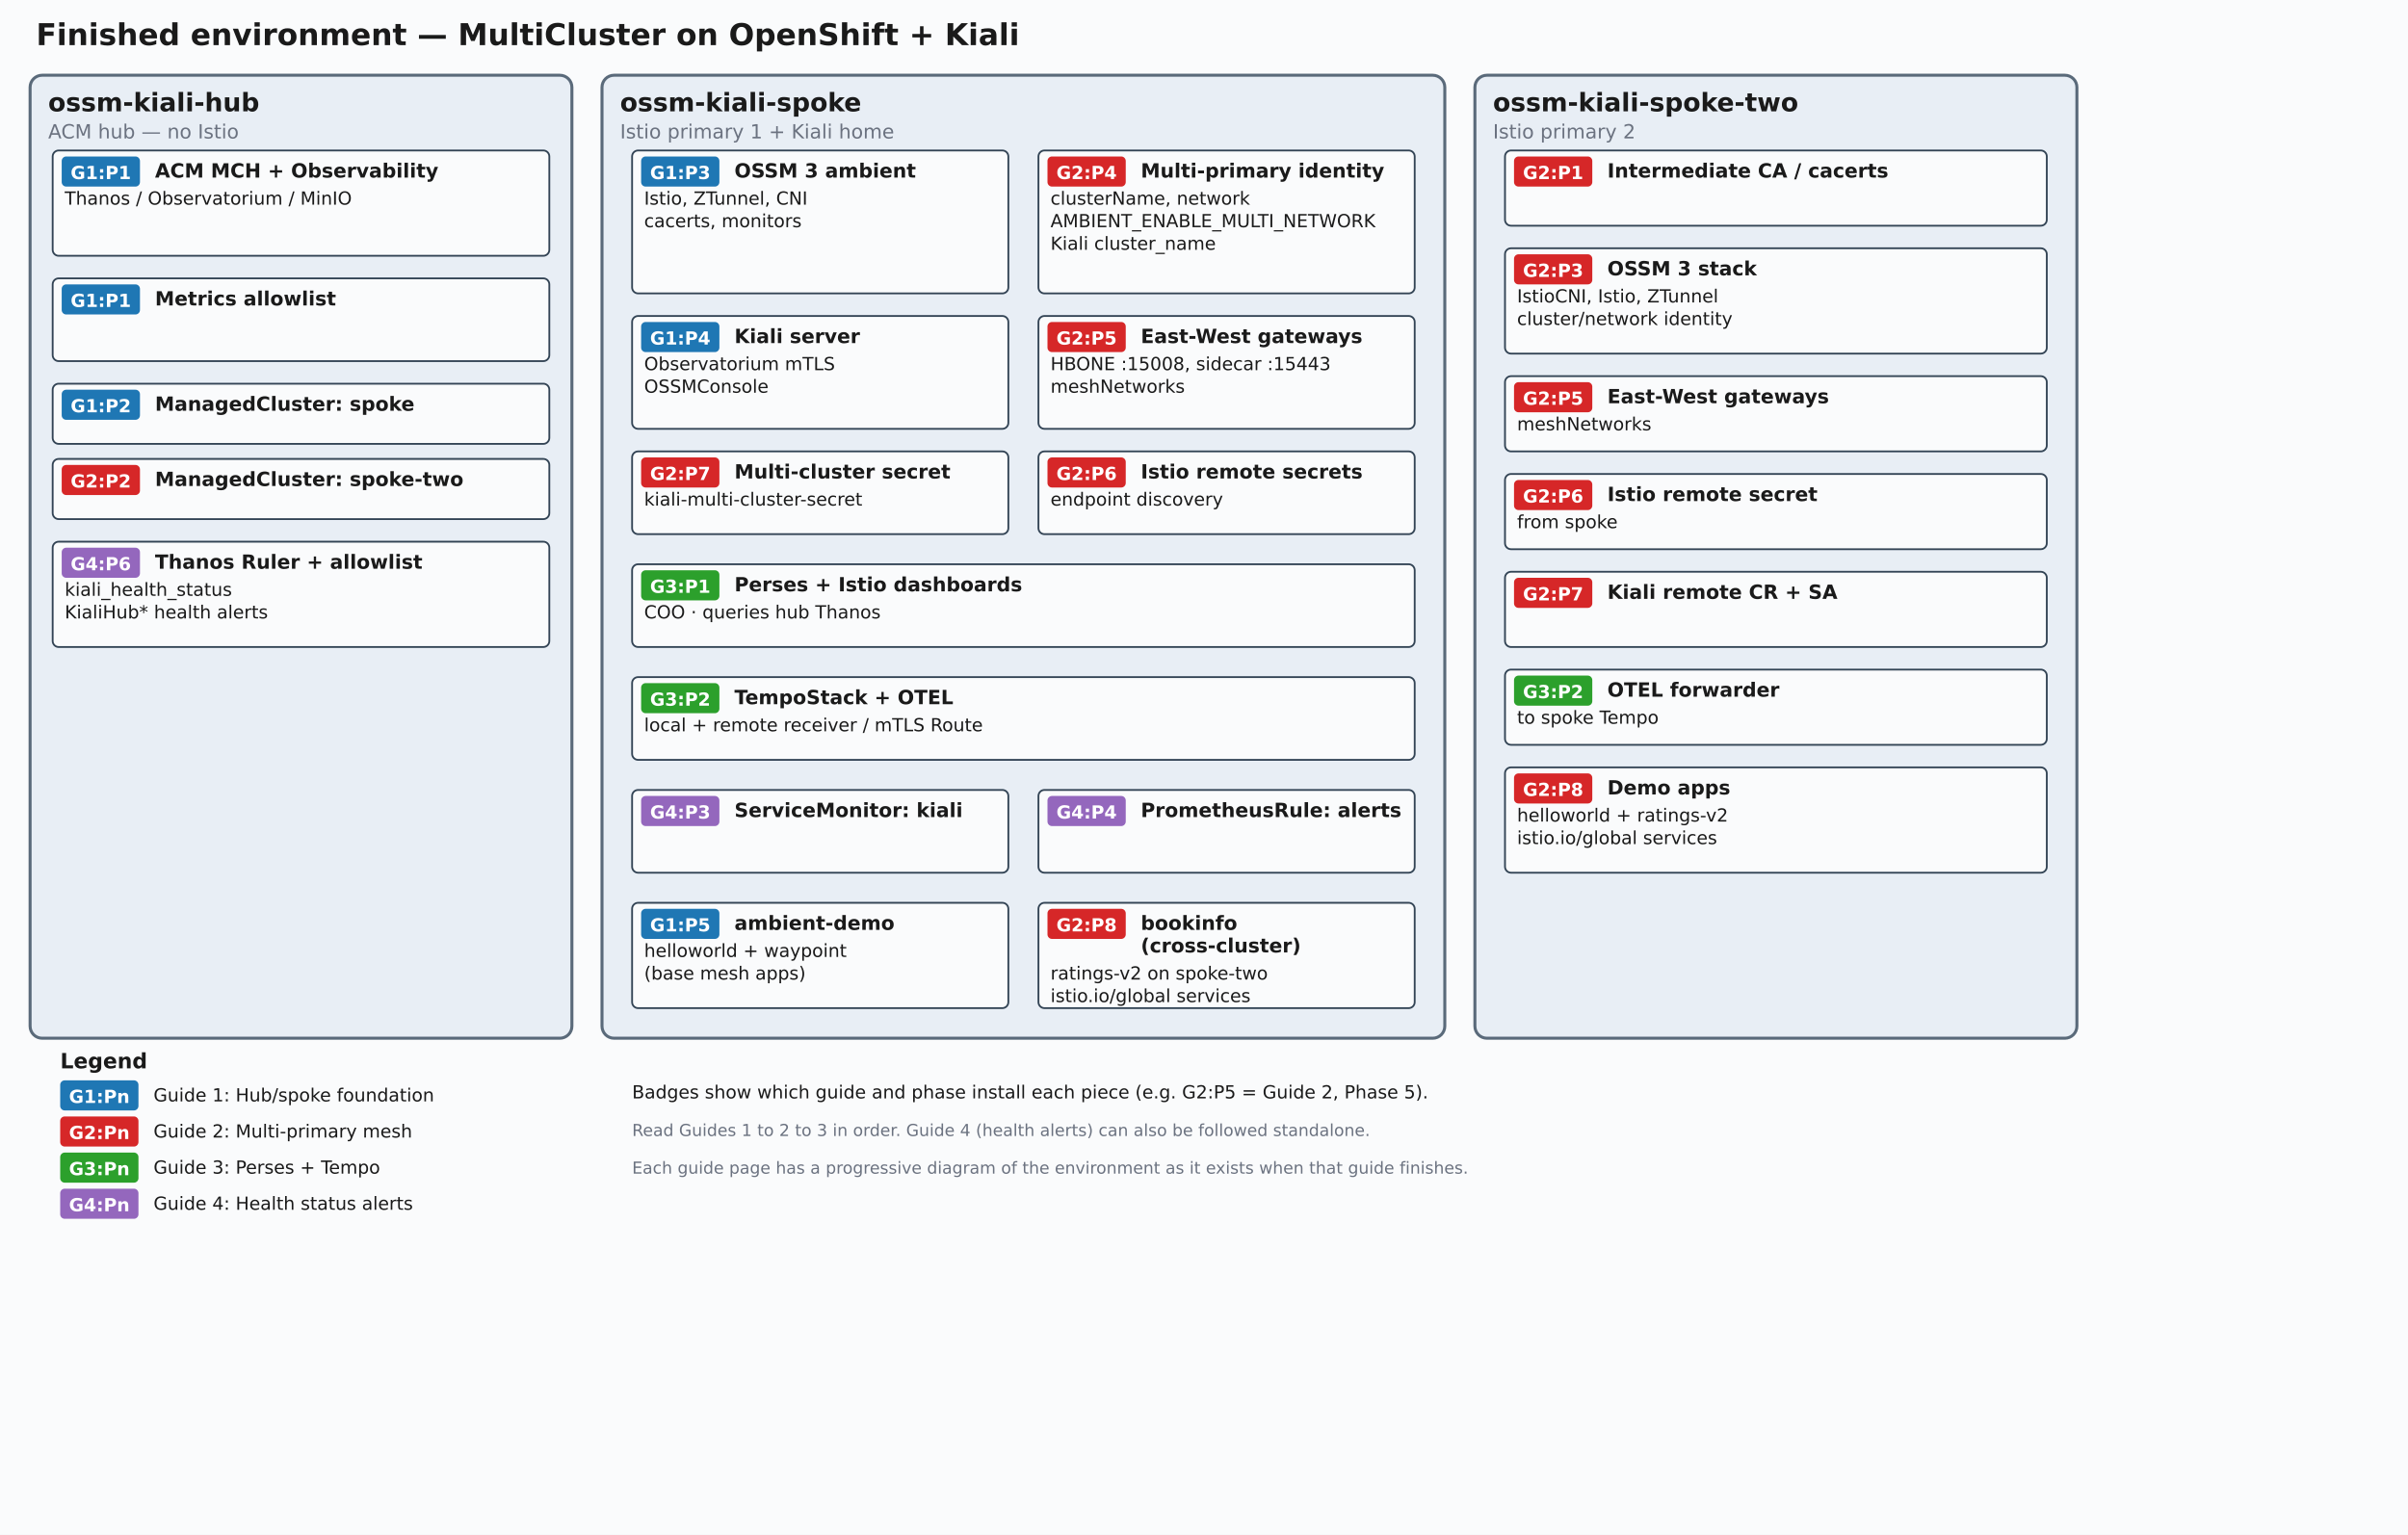
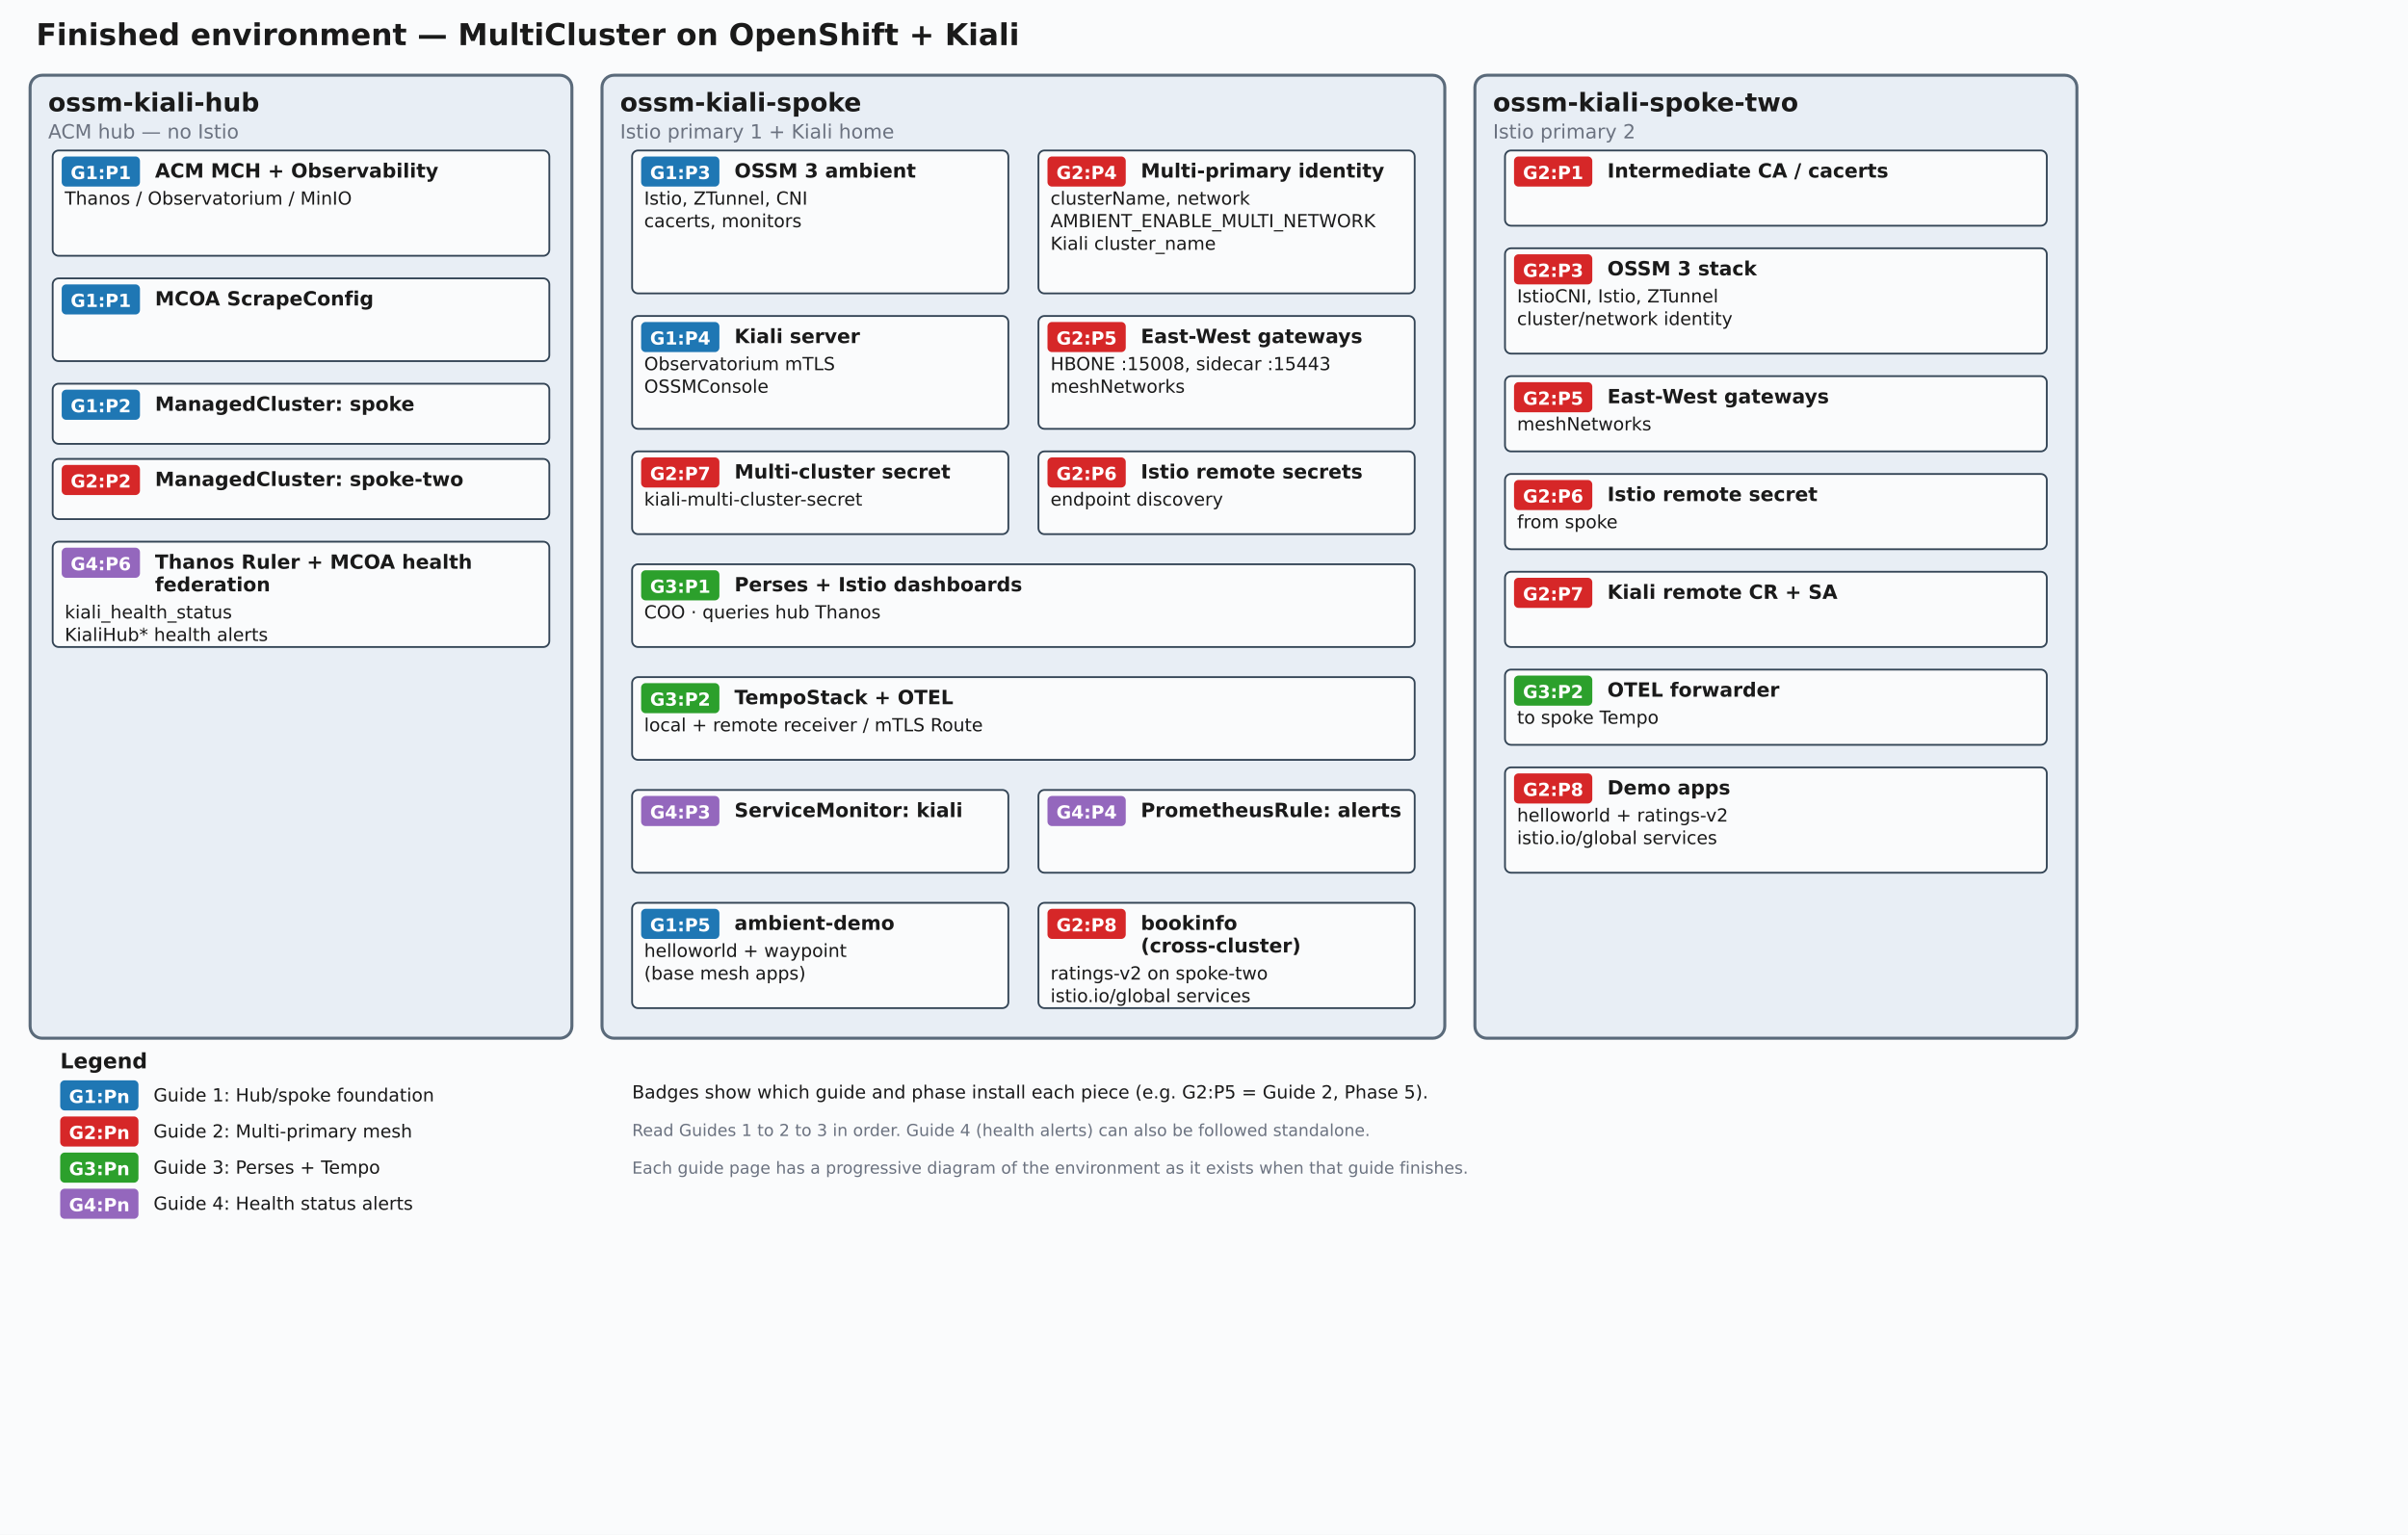
<svg xmlns="http://www.w3.org/2000/svg" width="1600" height="1020" viewBox="0 0 1600 1020">
  <rect width="100%" height="100%" fill="#fafbfc" />
  <text x="24" y="30" font-size="20" font-weight="bold" font-family="DejaVu Sans, Liberation Sans, Arial, sans-serif" fill="#1a1a1a">Finished environment — MultiCluster on OpenShift + Kiali</text>
  <rect x="20" y="50" width="360" height="640" rx="8" fill="#e8eef5" stroke="#5a6a7a" stroke-width="2" opacity="1.0" />
  <text x="32" y="74" font-size="17" font-weight="bold" fill="#1a1a1a" text-anchor="start" font-family="DejaVu Sans, Liberation Sans, Arial, sans-serif">ossm-kiali-hub</text>
  <text x="32" y="92" font-size="13" font-weight="normal" fill="#6b7280" text-anchor="start" font-family="DejaVu Sans, Liberation Sans, Arial, sans-serif">ACM hub — no Istio</text>
  <rect x="400" y="50" width="560" height="640" rx="8" fill="#e8eef5" stroke="#5a6a7a" stroke-width="2" opacity="1.0" />
  <text x="412" y="74" font-size="17" font-weight="bold" fill="#1a1a1a" text-anchor="start" font-family="DejaVu Sans, Liberation Sans, Arial, sans-serif">ossm-kiali-spoke</text>
  <text x="412" y="92" font-size="13" font-weight="normal" fill="#6b7280" text-anchor="start" font-family="DejaVu Sans, Liberation Sans, Arial, sans-serif">Istio primary 1 + Kiali home</text>
  <rect x="980" y="50" width="400" height="640" rx="8" fill="#e8eef5" stroke="#5a6a7a" stroke-width="2" opacity="1.0" />
  <text x="992" y="74" font-size="17" font-weight="bold" fill="#1a1a1a" text-anchor="start" font-family="DejaVu Sans, Liberation Sans, Arial, sans-serif">ossm-kiali-spoke-two</text>
  <text x="992" y="92" font-size="13" font-weight="normal" fill="#6b7280" text-anchor="start" font-family="DejaVu Sans, Liberation Sans, Arial, sans-serif">Istio primary 2</text>
  <rect x="35" y="100" width="330" height="70" rx="4" fill="#fafbfc" stroke="#334455" stroke-width="1.2" opacity="1.0" />
  <rect x="41" y="104" width="52" height="20" rx="3" fill="#1f77b4" stroke="#1f77b4" stroke-width="0" opacity="1.0" />
  <text x="67.0" y="119" font-size="12" font-weight="bold" fill="#ffffff" text-anchor="middle" font-family="DejaVu Sans, Liberation Sans, Arial, sans-serif">G1:P1</text>
  <text x="103" y="118" font-size="13" font-weight="bold" fill="#1a1a1a" text-anchor="start" font-family="DejaVu Sans, Liberation Sans, Arial, sans-serif">ACM MCH + Observability</text>
  <text x="43" y="136" font-size="12" font-weight="normal" fill="#1a1a1a" text-anchor="start" font-family="DejaVu Sans, Liberation Sans, Arial, sans-serif">Thanos / Observatorium / MinIO</text>
  <rect x="35" y="185" width="330" height="55" rx="4" fill="#fafbfc" stroke="#334455" stroke-width="1.2" opacity="1.0" />
  <rect x="41" y="189" width="52" height="20" rx="3" fill="#1f77b4" stroke="#1f77b4" stroke-width="0" opacity="1.0" />
  <text x="67.0" y="204" font-size="12" font-weight="bold" fill="#ffffff" text-anchor="middle" font-family="DejaVu Sans, Liberation Sans, Arial, sans-serif">G1:P1</text>
-   <text x="103" y="203" font-size="13" font-weight="bold" fill="#1a1a1a" text-anchor="start" font-family="DejaVu Sans, Liberation Sans, Arial, sans-serif">Metrics allowlist</text>
+   <text x="103" y="203" font-size="13" font-weight="bold" fill="#1a1a1a" text-anchor="start" font-family="DejaVu Sans, Liberation Sans, Arial, sans-serif">MCOA ScrapeConfig</text>
  <rect x="35" y="255" width="330" height="40" rx="4" fill="#fafbfc" stroke="#334455" stroke-width="1.2" opacity="1.0" />
  <rect x="41" y="259" width="52" height="20" rx="3" fill="#1f77b4" stroke="#1f77b4" stroke-width="0" opacity="1.0" />
  <text x="67.0" y="274" font-size="12" font-weight="bold" fill="#ffffff" text-anchor="middle" font-family="DejaVu Sans, Liberation Sans, Arial, sans-serif">G1:P2</text>
  <text x="103" y="273" font-size="13" font-weight="bold" fill="#1a1a1a" text-anchor="start" font-family="DejaVu Sans, Liberation Sans, Arial, sans-serif">ManagedCluster: spoke</text>
  <rect x="35" y="305" width="330" height="40" rx="4" fill="#fafbfc" stroke="#334455" stroke-width="1.2" opacity="1.0" />
  <rect x="41" y="309" width="52" height="20" rx="3" fill="#d62728" stroke="#d62728" stroke-width="0" opacity="1.0" />
  <text x="67.0" y="324" font-size="12" font-weight="bold" fill="#ffffff" text-anchor="middle" font-family="DejaVu Sans, Liberation Sans, Arial, sans-serif">G2:P2</text>
  <text x="103" y="323" font-size="13" font-weight="bold" fill="#1a1a1a" text-anchor="start" font-family="DejaVu Sans, Liberation Sans, Arial, sans-serif">ManagedCluster: spoke-two</text>
  <rect x="35" y="360" width="330" height="70" rx="4" fill="#fafbfc" stroke="#334455" stroke-width="1.2" opacity="1.0" />
  <rect x="41" y="364" width="52" height="20" rx="3" fill="#9467bd" stroke="#9467bd" stroke-width="0" opacity="1.0" />
  <text x="67.0" y="379" font-size="12" font-weight="bold" fill="#ffffff" text-anchor="middle" font-family="DejaVu Sans, Liberation Sans, Arial, sans-serif">G4:P6</text>
-   <text x="103" y="378" font-size="13" font-weight="bold" fill="#1a1a1a" text-anchor="start" font-family="DejaVu Sans, Liberation Sans, Arial, sans-serif">Thanos Ruler + allowlist</text>
-   <text x="43" y="396" font-size="12" font-weight="normal" fill="#1a1a1a" text-anchor="start" font-family="DejaVu Sans, Liberation Sans, Arial, sans-serif">kiali_health_status</text>
-   <text x="43" y="411" font-size="12" font-weight="normal" fill="#1a1a1a" text-anchor="start" font-family="DejaVu Sans, Liberation Sans, Arial, sans-serif">KialiHub* health alerts</text>
+   <text x="103" y="378" font-size="13" font-weight="bold" fill="#1a1a1a" text-anchor="start" font-family="DejaVu Sans, Liberation Sans, Arial, sans-serif">Thanos Ruler + MCOA health</text>
+   <text x="103" y="393" font-size="13" font-weight="bold" fill="#1a1a1a" text-anchor="start" font-family="DejaVu Sans, Liberation Sans, Arial, sans-serif">federation</text>
+   <text x="43" y="411" font-size="12" font-weight="normal" fill="#1a1a1a" text-anchor="start" font-family="DejaVu Sans, Liberation Sans, Arial, sans-serif">kiali_health_status</text>
+   <text x="43" y="426" font-size="12" font-weight="normal" fill="#1a1a1a" text-anchor="start" font-family="DejaVu Sans, Liberation Sans, Arial, sans-serif">KialiHub* health alerts</text>
  <rect x="420" y="100" width="250" height="95" rx="4" fill="#fafbfc" stroke="#334455" stroke-width="1.2" opacity="1.0" />
  <rect x="426" y="104" width="52" height="20" rx="3" fill="#1f77b4" stroke="#1f77b4" stroke-width="0" opacity="1.0" />
  <text x="452.0" y="119" font-size="12" font-weight="bold" fill="#ffffff" text-anchor="middle" font-family="DejaVu Sans, Liberation Sans, Arial, sans-serif">G1:P3</text>
  <text x="488" y="118" font-size="13" font-weight="bold" fill="#1a1a1a" text-anchor="start" font-family="DejaVu Sans, Liberation Sans, Arial, sans-serif">OSSM 3 ambient</text>
  <text x="428" y="136" font-size="12" font-weight="normal" fill="#1a1a1a" text-anchor="start" font-family="DejaVu Sans, Liberation Sans, Arial, sans-serif">Istio, ZTunnel, CNI</text>
  <text x="428" y="151" font-size="12" font-weight="normal" fill="#1a1a1a" text-anchor="start" font-family="DejaVu Sans, Liberation Sans, Arial, sans-serif">cacerts, monitors</text>
  <rect x="690" y="100" width="250" height="95" rx="4" fill="#fafbfc" stroke="#334455" stroke-width="1.2" opacity="1.0" />
  <rect x="696" y="104" width="52" height="20" rx="3" fill="#d62728" stroke="#d62728" stroke-width="0" opacity="1.0" />
  <text x="722.0" y="119" font-size="12" font-weight="bold" fill="#ffffff" text-anchor="middle" font-family="DejaVu Sans, Liberation Sans, Arial, sans-serif">G2:P4</text>
  <text x="758" y="118" font-size="13" font-weight="bold" fill="#1a1a1a" text-anchor="start" font-family="DejaVu Sans, Liberation Sans, Arial, sans-serif">Multi-primary identity</text>
  <text x="698" y="136" font-size="12" font-weight="normal" fill="#1a1a1a" text-anchor="start" font-family="DejaVu Sans, Liberation Sans, Arial, sans-serif">clusterName, network</text>
  <text x="698" y="151" font-size="12" font-weight="normal" fill="#1a1a1a" text-anchor="start" font-family="DejaVu Sans, Liberation Sans, Arial, sans-serif">AMBIENT_ENABLE_MULTI_NETWORK</text>
  <text x="698" y="166" font-size="12" font-weight="normal" fill="#1a1a1a" text-anchor="start" font-family="DejaVu Sans, Liberation Sans, Arial, sans-serif">Kiali cluster_name</text>
  <rect x="420" y="210" width="250" height="75" rx="4" fill="#fafbfc" stroke="#334455" stroke-width="1.2" opacity="1.0" />
  <rect x="426" y="214" width="52" height="20" rx="3" fill="#1f77b4" stroke="#1f77b4" stroke-width="0" opacity="1.0" />
  <text x="452.0" y="229" font-size="12" font-weight="bold" fill="#ffffff" text-anchor="middle" font-family="DejaVu Sans, Liberation Sans, Arial, sans-serif">G1:P4</text>
  <text x="488" y="228" font-size="13" font-weight="bold" fill="#1a1a1a" text-anchor="start" font-family="DejaVu Sans, Liberation Sans, Arial, sans-serif">Kiali server</text>
  <text x="428" y="246" font-size="12" font-weight="normal" fill="#1a1a1a" text-anchor="start" font-family="DejaVu Sans, Liberation Sans, Arial, sans-serif">Observatorium mTLS</text>
  <text x="428" y="261" font-size="12" font-weight="normal" fill="#1a1a1a" text-anchor="start" font-family="DejaVu Sans, Liberation Sans, Arial, sans-serif">OSSMConsole</text>
  <rect x="690" y="210" width="250" height="75" rx="4" fill="#fafbfc" stroke="#334455" stroke-width="1.2" opacity="1.0" />
  <rect x="696" y="214" width="52" height="20" rx="3" fill="#d62728" stroke="#d62728" stroke-width="0" opacity="1.0" />
  <text x="722.0" y="229" font-size="12" font-weight="bold" fill="#ffffff" text-anchor="middle" font-family="DejaVu Sans, Liberation Sans, Arial, sans-serif">G2:P5</text>
  <text x="758" y="228" font-size="13" font-weight="bold" fill="#1a1a1a" text-anchor="start" font-family="DejaVu Sans, Liberation Sans, Arial, sans-serif">East-West gateways</text>
  <text x="698" y="246" font-size="12" font-weight="normal" fill="#1a1a1a" text-anchor="start" font-family="DejaVu Sans, Liberation Sans, Arial, sans-serif">HBONE :15008, sidecar :15443</text>
  <text x="698" y="261" font-size="12" font-weight="normal" fill="#1a1a1a" text-anchor="start" font-family="DejaVu Sans, Liberation Sans, Arial, sans-serif">meshNetworks</text>
  <rect x="420" y="300" width="250" height="55" rx="4" fill="#fafbfc" stroke="#334455" stroke-width="1.2" opacity="1.0" />
  <rect x="426" y="304" width="52" height="20" rx="3" fill="#d62728" stroke="#d62728" stroke-width="0" opacity="1.0" />
  <text x="452.0" y="319" font-size="12" font-weight="bold" fill="#ffffff" text-anchor="middle" font-family="DejaVu Sans, Liberation Sans, Arial, sans-serif">G2:P7</text>
  <text x="488" y="318" font-size="13" font-weight="bold" fill="#1a1a1a" text-anchor="start" font-family="DejaVu Sans, Liberation Sans, Arial, sans-serif">Multi-cluster secret</text>
  <text x="428" y="336" font-size="12" font-weight="normal" fill="#1a1a1a" text-anchor="start" font-family="DejaVu Sans, Liberation Sans, Arial, sans-serif">kiali-multi-cluster-secret</text>
  <rect x="690" y="300" width="250" height="55" rx="4" fill="#fafbfc" stroke="#334455" stroke-width="1.2" opacity="1.0" />
  <rect x="696" y="304" width="52" height="20" rx="3" fill="#d62728" stroke="#d62728" stroke-width="0" opacity="1.0" />
  <text x="722.0" y="319" font-size="12" font-weight="bold" fill="#ffffff" text-anchor="middle" font-family="DejaVu Sans, Liberation Sans, Arial, sans-serif">G2:P6</text>
  <text x="758" y="318" font-size="13" font-weight="bold" fill="#1a1a1a" text-anchor="start" font-family="DejaVu Sans, Liberation Sans, Arial, sans-serif">Istio remote secrets</text>
  <text x="698" y="336" font-size="12" font-weight="normal" fill="#1a1a1a" text-anchor="start" font-family="DejaVu Sans, Liberation Sans, Arial, sans-serif">endpoint discovery</text>
  <rect x="420" y="375" width="520" height="55" rx="4" fill="#fafbfc" stroke="#334455" stroke-width="1.2" opacity="1.0" />
  <rect x="426" y="379" width="52" height="20" rx="3" fill="#2ca02c" stroke="#2ca02c" stroke-width="0" opacity="1.0" />
  <text x="452.0" y="394" font-size="12" font-weight="bold" fill="#ffffff" text-anchor="middle" font-family="DejaVu Sans, Liberation Sans, Arial, sans-serif">G3:P1</text>
  <text x="488" y="393" font-size="13" font-weight="bold" fill="#1a1a1a" text-anchor="start" font-family="DejaVu Sans, Liberation Sans, Arial, sans-serif">Perses + Istio dashboards</text>
  <text x="428" y="411" font-size="12" font-weight="normal" fill="#1a1a1a" text-anchor="start" font-family="DejaVu Sans, Liberation Sans, Arial, sans-serif">COO · queries hub Thanos</text>
  <rect x="420" y="450" width="520" height="55" rx="4" fill="#fafbfc" stroke="#334455" stroke-width="1.2" opacity="1.0" />
  <rect x="426" y="454" width="52" height="20" rx="3" fill="#2ca02c" stroke="#2ca02c" stroke-width="0" opacity="1.0" />
  <text x="452.0" y="469" font-size="12" font-weight="bold" fill="#ffffff" text-anchor="middle" font-family="DejaVu Sans, Liberation Sans, Arial, sans-serif">G3:P2</text>
  <text x="488" y="468" font-size="13" font-weight="bold" fill="#1a1a1a" text-anchor="start" font-family="DejaVu Sans, Liberation Sans, Arial, sans-serif">TempoStack + OTEL</text>
  <text x="428" y="486" font-size="12" font-weight="normal" fill="#1a1a1a" text-anchor="start" font-family="DejaVu Sans, Liberation Sans, Arial, sans-serif">local + remote receiver / mTLS Route</text>
  <rect x="420" y="525" width="250" height="55" rx="4" fill="#fafbfc" stroke="#334455" stroke-width="1.2" opacity="1.0" />
  <rect x="426" y="529" width="52" height="20" rx="3" fill="#9467bd" stroke="#9467bd" stroke-width="0" opacity="1.0" />
  <text x="452.0" y="544" font-size="12" font-weight="bold" fill="#ffffff" text-anchor="middle" font-family="DejaVu Sans, Liberation Sans, Arial, sans-serif">G4:P3</text>
  <text x="488" y="543" font-size="13" font-weight="bold" fill="#1a1a1a" text-anchor="start" font-family="DejaVu Sans, Liberation Sans, Arial, sans-serif">ServiceMonitor: kiali</text>
  <rect x="690" y="525" width="250" height="55" rx="4" fill="#fafbfc" stroke="#334455" stroke-width="1.2" opacity="1.0" />
  <rect x="696" y="529" width="52" height="20" rx="3" fill="#9467bd" stroke="#9467bd" stroke-width="0" opacity="1.0" />
  <text x="722.0" y="544" font-size="12" font-weight="bold" fill="#ffffff" text-anchor="middle" font-family="DejaVu Sans, Liberation Sans, Arial, sans-serif">G4:P4</text>
  <text x="758" y="543" font-size="13" font-weight="bold" fill="#1a1a1a" text-anchor="start" font-family="DejaVu Sans, Liberation Sans, Arial, sans-serif">PrometheusRule: alerts</text>
  <rect x="420" y="600" width="250" height="70" rx="4" fill="#fafbfc" stroke="#334455" stroke-width="1.2" opacity="1.0" />
  <rect x="426" y="604" width="52" height="20" rx="3" fill="#1f77b4" stroke="#1f77b4" stroke-width="0" opacity="1.0" />
  <text x="452.0" y="619" font-size="12" font-weight="bold" fill="#ffffff" text-anchor="middle" font-family="DejaVu Sans, Liberation Sans, Arial, sans-serif">G1:P5</text>
  <text x="488" y="618" font-size="13" font-weight="bold" fill="#1a1a1a" text-anchor="start" font-family="DejaVu Sans, Liberation Sans, Arial, sans-serif">ambient-demo</text>
  <text x="428" y="636" font-size="12" font-weight="normal" fill="#1a1a1a" text-anchor="start" font-family="DejaVu Sans, Liberation Sans, Arial, sans-serif">helloworld + waypoint</text>
  <text x="428" y="651" font-size="12" font-weight="normal" fill="#1a1a1a" text-anchor="start" font-family="DejaVu Sans, Liberation Sans, Arial, sans-serif">(base mesh apps)</text>
  <rect x="690" y="600" width="250" height="70" rx="4" fill="#fafbfc" stroke="#334455" stroke-width="1.2" opacity="1.0" />
  <rect x="696" y="604" width="52" height="20" rx="3" fill="#d62728" stroke="#d62728" stroke-width="0" opacity="1.0" />
  <text x="722.0" y="619" font-size="12" font-weight="bold" fill="#ffffff" text-anchor="middle" font-family="DejaVu Sans, Liberation Sans, Arial, sans-serif">G2:P8</text>
  <text x="758" y="618" font-size="13" font-weight="bold" fill="#1a1a1a" text-anchor="start" font-family="DejaVu Sans, Liberation Sans, Arial, sans-serif">bookinfo</text>
  <text x="758" y="633" font-size="13" font-weight="bold" fill="#1a1a1a" text-anchor="start" font-family="DejaVu Sans, Liberation Sans, Arial, sans-serif">(cross-cluster)</text>
  <text x="698" y="651" font-size="12" font-weight="normal" fill="#1a1a1a" text-anchor="start" font-family="DejaVu Sans, Liberation Sans, Arial, sans-serif">ratings-v2 on spoke-two</text>
  <text x="698" y="666" font-size="12" font-weight="normal" fill="#1a1a1a" text-anchor="start" font-family="DejaVu Sans, Liberation Sans, Arial, sans-serif">istio.io/global services</text>
  <rect x="1000" y="100" width="360" height="50" rx="4" fill="#fafbfc" stroke="#334455" stroke-width="1.2" opacity="1.0" />
  <rect x="1006" y="104" width="52" height="20" rx="3" fill="#d62728" stroke="#d62728" stroke-width="0" opacity="1.0" />
  <text x="1032.0" y="119" font-size="12" font-weight="bold" fill="#ffffff" text-anchor="middle" font-family="DejaVu Sans, Liberation Sans, Arial, sans-serif">G2:P1</text>
  <text x="1068" y="118" font-size="13" font-weight="bold" fill="#1a1a1a" text-anchor="start" font-family="DejaVu Sans, Liberation Sans, Arial, sans-serif">Intermediate CA / cacerts</text>
  <rect x="1000" y="165" width="360" height="70" rx="4" fill="#fafbfc" stroke="#334455" stroke-width="1.2" opacity="1.0" />
  <rect x="1006" y="169" width="52" height="20" rx="3" fill="#d62728" stroke="#d62728" stroke-width="0" opacity="1.0" />
  <text x="1032.0" y="184" font-size="12" font-weight="bold" fill="#ffffff" text-anchor="middle" font-family="DejaVu Sans, Liberation Sans, Arial, sans-serif">G2:P3</text>
  <text x="1068" y="183" font-size="13" font-weight="bold" fill="#1a1a1a" text-anchor="start" font-family="DejaVu Sans, Liberation Sans, Arial, sans-serif">OSSM 3 stack</text>
  <text x="1008" y="201" font-size="12" font-weight="normal" fill="#1a1a1a" text-anchor="start" font-family="DejaVu Sans, Liberation Sans, Arial, sans-serif">IstioCNI, Istio, ZTunnel</text>
  <text x="1008" y="216" font-size="12" font-weight="normal" fill="#1a1a1a" text-anchor="start" font-family="DejaVu Sans, Liberation Sans, Arial, sans-serif">cluster/network identity</text>
  <rect x="1000" y="250" width="360" height="50" rx="4" fill="#fafbfc" stroke="#334455" stroke-width="1.2" opacity="1.0" />
  <rect x="1006" y="254" width="52" height="20" rx="3" fill="#d62728" stroke="#d62728" stroke-width="0" opacity="1.0" />
  <text x="1032.0" y="269" font-size="12" font-weight="bold" fill="#ffffff" text-anchor="middle" font-family="DejaVu Sans, Liberation Sans, Arial, sans-serif">G2:P5</text>
  <text x="1068" y="268" font-size="13" font-weight="bold" fill="#1a1a1a" text-anchor="start" font-family="DejaVu Sans, Liberation Sans, Arial, sans-serif">East-West gateways</text>
  <text x="1008" y="286" font-size="12" font-weight="normal" fill="#1a1a1a" text-anchor="start" font-family="DejaVu Sans, Liberation Sans, Arial, sans-serif">meshNetworks</text>
  <rect x="1000" y="315" width="360" height="50" rx="4" fill="#fafbfc" stroke="#334455" stroke-width="1.2" opacity="1.0" />
  <rect x="1006" y="319" width="52" height="20" rx="3" fill="#d62728" stroke="#d62728" stroke-width="0" opacity="1.0" />
  <text x="1032.0" y="334" font-size="12" font-weight="bold" fill="#ffffff" text-anchor="middle" font-family="DejaVu Sans, Liberation Sans, Arial, sans-serif">G2:P6</text>
  <text x="1068" y="333" font-size="13" font-weight="bold" fill="#1a1a1a" text-anchor="start" font-family="DejaVu Sans, Liberation Sans, Arial, sans-serif">Istio remote secret</text>
  <text x="1008" y="351" font-size="12" font-weight="normal" fill="#1a1a1a" text-anchor="start" font-family="DejaVu Sans, Liberation Sans, Arial, sans-serif">from spoke</text>
  <rect x="1000" y="380" width="360" height="50" rx="4" fill="#fafbfc" stroke="#334455" stroke-width="1.2" opacity="1.0" />
  <rect x="1006" y="384" width="52" height="20" rx="3" fill="#d62728" stroke="#d62728" stroke-width="0" opacity="1.0" />
  <text x="1032.0" y="399" font-size="12" font-weight="bold" fill="#ffffff" text-anchor="middle" font-family="DejaVu Sans, Liberation Sans, Arial, sans-serif">G2:P7</text>
  <text x="1068" y="398" font-size="13" font-weight="bold" fill="#1a1a1a" text-anchor="start" font-family="DejaVu Sans, Liberation Sans, Arial, sans-serif">Kiali remote CR + SA</text>
  <rect x="1000" y="445" width="360" height="50" rx="4" fill="#fafbfc" stroke="#334455" stroke-width="1.2" opacity="1.0" />
  <rect x="1006" y="449" width="52" height="20" rx="3" fill="#2ca02c" stroke="#2ca02c" stroke-width="0" opacity="1.0" />
  <text x="1032.0" y="464" font-size="12" font-weight="bold" fill="#ffffff" text-anchor="middle" font-family="DejaVu Sans, Liberation Sans, Arial, sans-serif">G3:P2</text>
  <text x="1068" y="463" font-size="13" font-weight="bold" fill="#1a1a1a" text-anchor="start" font-family="DejaVu Sans, Liberation Sans, Arial, sans-serif">OTEL forwarder</text>
  <text x="1008" y="481" font-size="12" font-weight="normal" fill="#1a1a1a" text-anchor="start" font-family="DejaVu Sans, Liberation Sans, Arial, sans-serif">to spoke Tempo</text>
  <rect x="1000" y="510" width="360" height="70" rx="4" fill="#fafbfc" stroke="#334455" stroke-width="1.2" opacity="1.0" />
  <rect x="1006" y="514" width="52" height="20" rx="3" fill="#d62728" stroke="#d62728" stroke-width="0" opacity="1.0" />
  <text x="1032.0" y="529" font-size="12" font-weight="bold" fill="#ffffff" text-anchor="middle" font-family="DejaVu Sans, Liberation Sans, Arial, sans-serif">G2:P8</text>
  <text x="1068" y="528" font-size="13" font-weight="bold" fill="#1a1a1a" text-anchor="start" font-family="DejaVu Sans, Liberation Sans, Arial, sans-serif">Demo apps</text>
  <text x="1008" y="546" font-size="12" font-weight="normal" fill="#1a1a1a" text-anchor="start" font-family="DejaVu Sans, Liberation Sans, Arial, sans-serif">helloworld + ratings-v2</text>
  <text x="1008" y="561" font-size="12" font-weight="normal" fill="#1a1a1a" text-anchor="start" font-family="DejaVu Sans, Liberation Sans, Arial, sans-serif">istio.io/global services</text>
  <text x="40" y="710" font-size="14" font-weight="bold" fill="#1a1a1a" text-anchor="start" font-family="DejaVu Sans, Liberation Sans, Arial, sans-serif">Legend</text>
  <rect x="40" y="718" width="52" height="20" rx="3" fill="#1f77b4" stroke="#1f77b4" stroke-width="0" opacity="1.0" />
  <text x="66.0" y="733" font-size="12" font-weight="bold" fill="#ffffff" text-anchor="middle" font-family="DejaVu Sans, Liberation Sans, Arial, sans-serif">G1:Pn</text>
  <text x="102" y="732" font-size="12" font-weight="normal" fill="#1a1a1a" text-anchor="start" font-family="DejaVu Sans, Liberation Sans, Arial, sans-serif">Guide 1: Hub/spoke foundation</text>
  <rect x="40" y="742" width="52" height="20" rx="3" fill="#d62728" stroke="#d62728" stroke-width="0" opacity="1.0" />
  <text x="66.0" y="757" font-size="12" font-weight="bold" fill="#ffffff" text-anchor="middle" font-family="DejaVu Sans, Liberation Sans, Arial, sans-serif">G2:Pn</text>
  <text x="102" y="756" font-size="12" font-weight="normal" fill="#1a1a1a" text-anchor="start" font-family="DejaVu Sans, Liberation Sans, Arial, sans-serif">Guide 2: Multi-primary mesh</text>
  <rect x="40" y="766" width="52" height="20" rx="3" fill="#2ca02c" stroke="#2ca02c" stroke-width="0" opacity="1.0" />
  <text x="66.0" y="781" font-size="12" font-weight="bold" fill="#ffffff" text-anchor="middle" font-family="DejaVu Sans, Liberation Sans, Arial, sans-serif">G3:Pn</text>
  <text x="102" y="780" font-size="12" font-weight="normal" fill="#1a1a1a" text-anchor="start" font-family="DejaVu Sans, Liberation Sans, Arial, sans-serif">Guide 3: Perses + Tempo</text>
  <rect x="40" y="790" width="52" height="20" rx="3" fill="#9467bd" stroke="#9467bd" stroke-width="0" opacity="1.0" />
  <text x="66.0" y="805" font-size="12" font-weight="bold" fill="#ffffff" text-anchor="middle" font-family="DejaVu Sans, Liberation Sans, Arial, sans-serif">G4:Pn</text>
  <text x="102" y="804" font-size="12" font-weight="normal" fill="#1a1a1a" text-anchor="start" font-family="DejaVu Sans, Liberation Sans, Arial, sans-serif">Guide 4: Health status alerts</text>
  <text x="420" y="730" font-size="12" font-weight="normal" fill="#1a1a1a" text-anchor="start" font-family="DejaVu Sans, Liberation Sans, Arial, sans-serif">Badges show which guide and phase install each piece (e.g. G2:P5 = Guide 2, Phase 5).</text>
  <text x="420" y="755" font-size="11" font-weight="normal" fill="#6b7280" text-anchor="start" font-family="DejaVu Sans, Liberation Sans, Arial, sans-serif">Read Guides 1 to 2 to 3 in order. Guide 4 (health alerts) can also be followed standalone.</text>
  <text x="420" y="780" font-size="11" font-weight="normal" fill="#6b7280" text-anchor="start" font-family="DejaVu Sans, Liberation Sans, Arial, sans-serif">Each guide page has a progressive diagram of the environment as it exists when that guide finishes.</text>
</svg>
